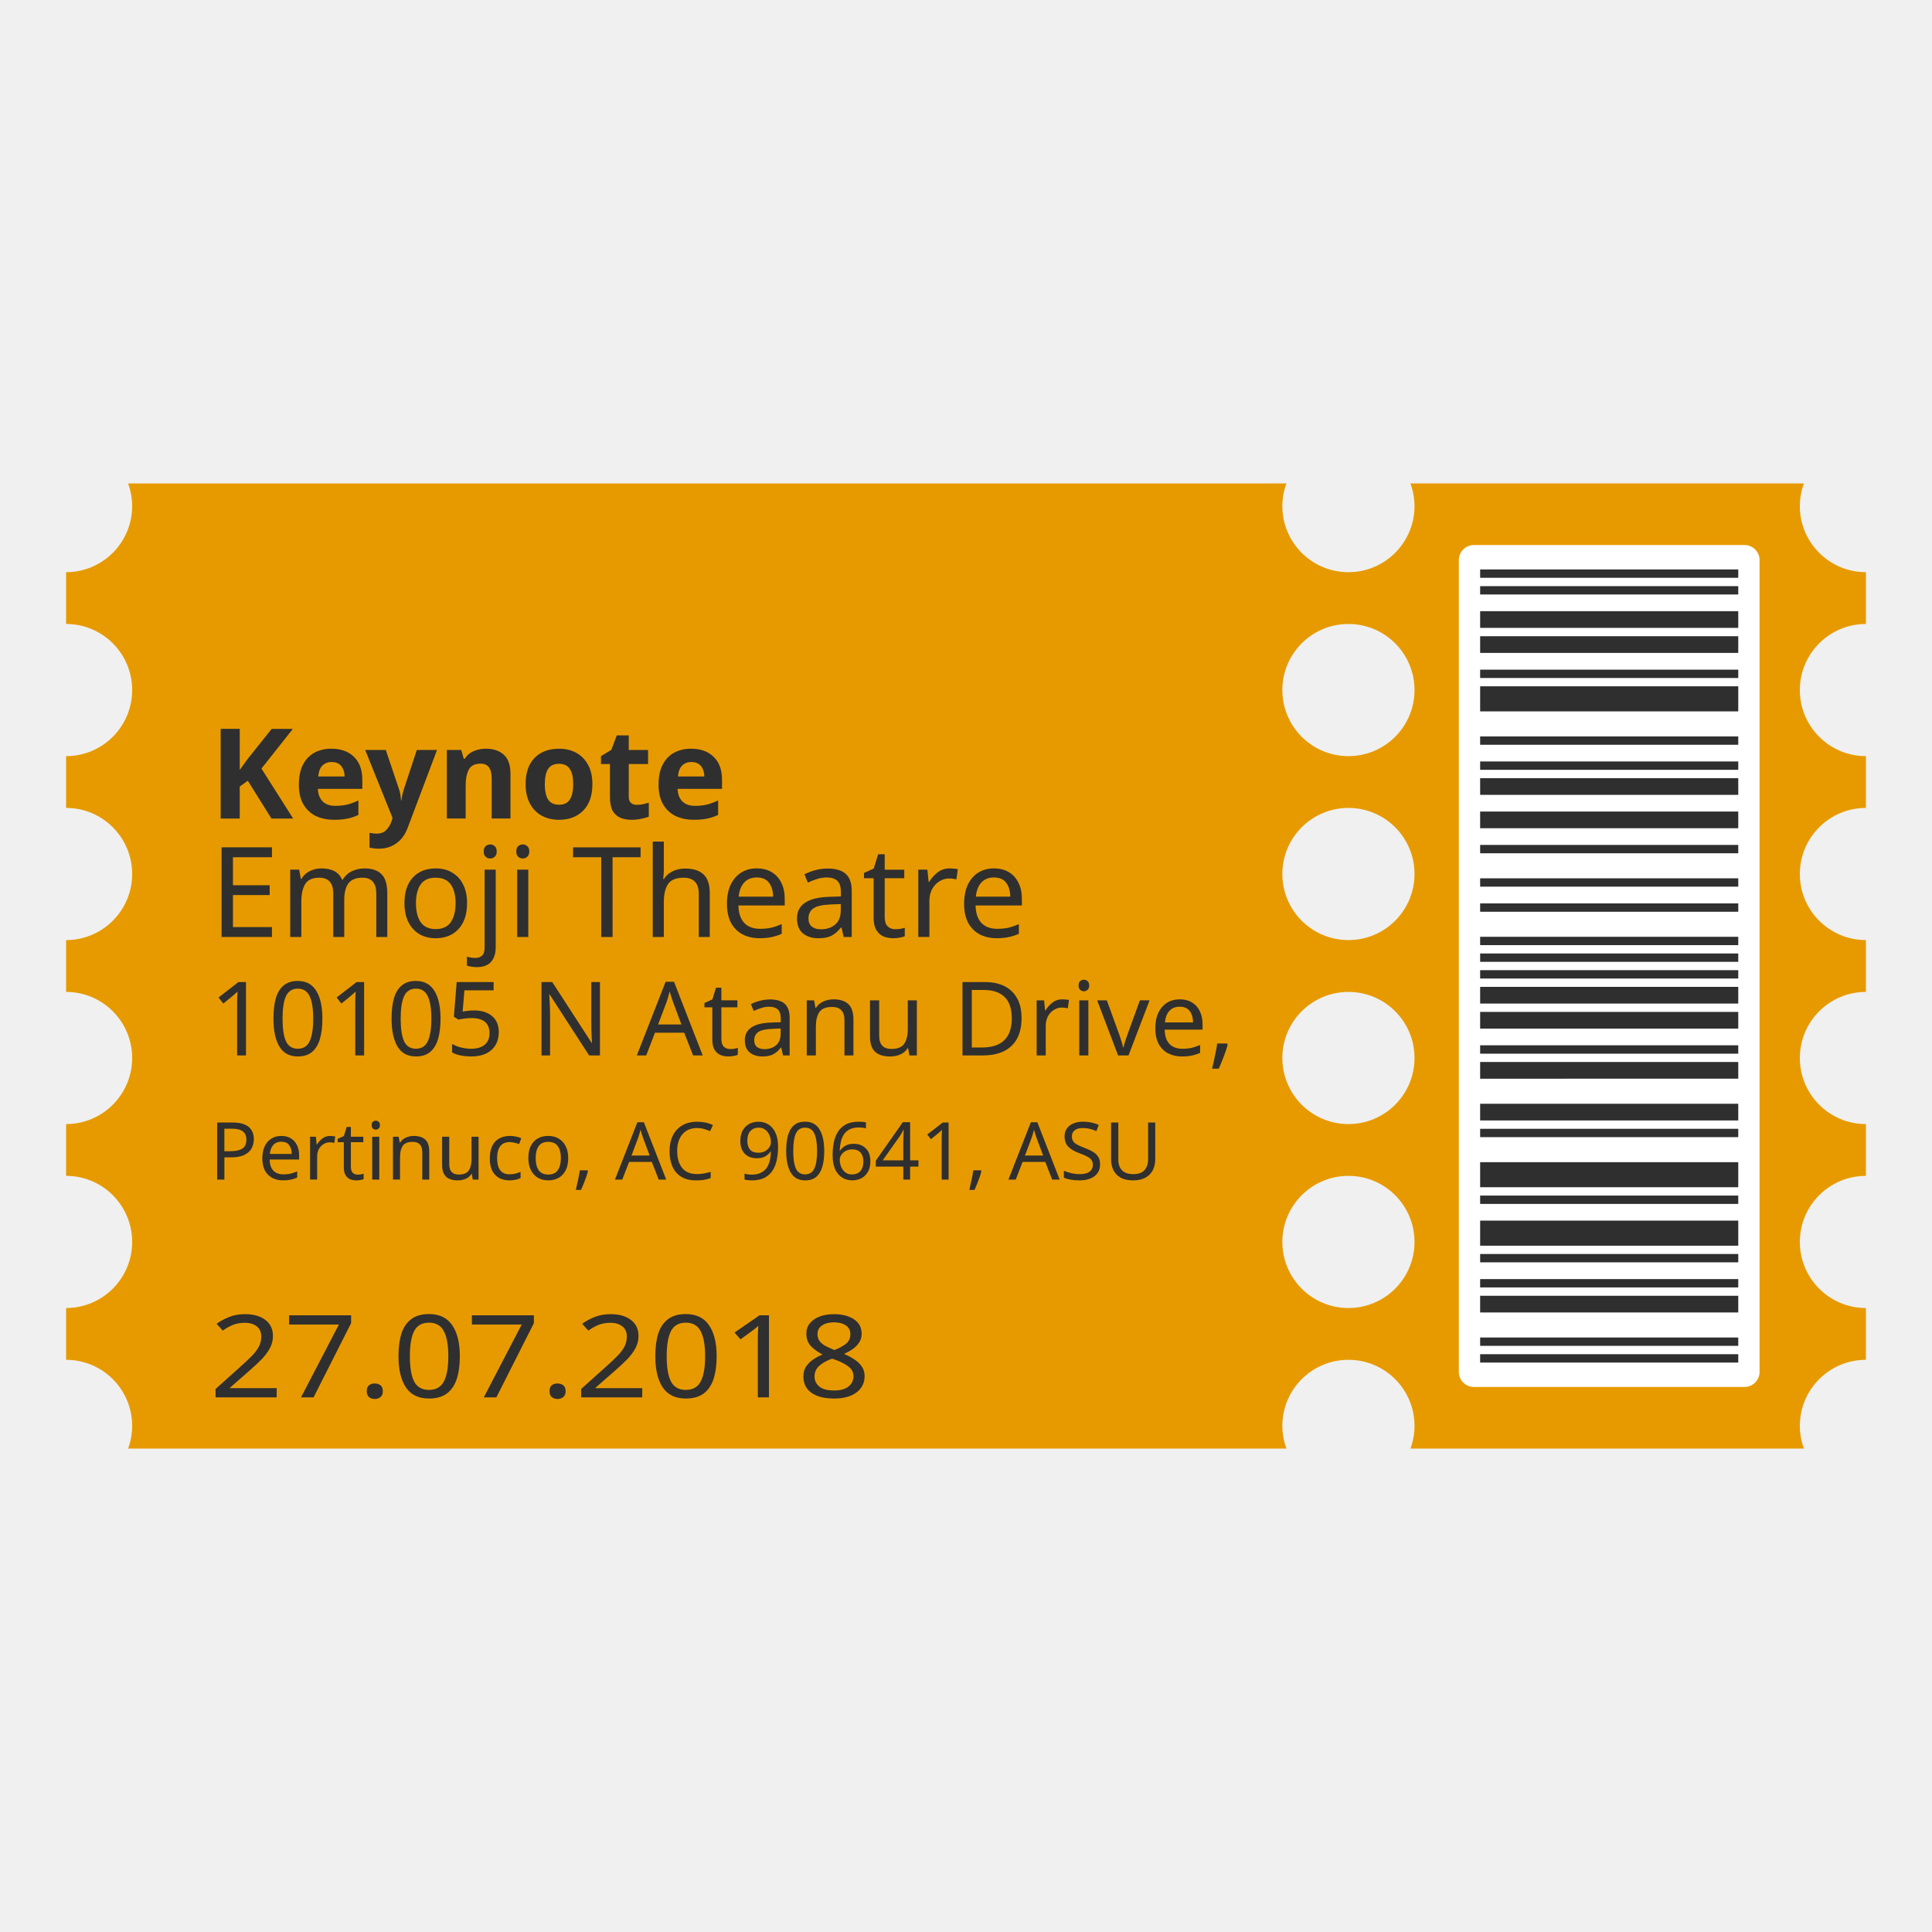
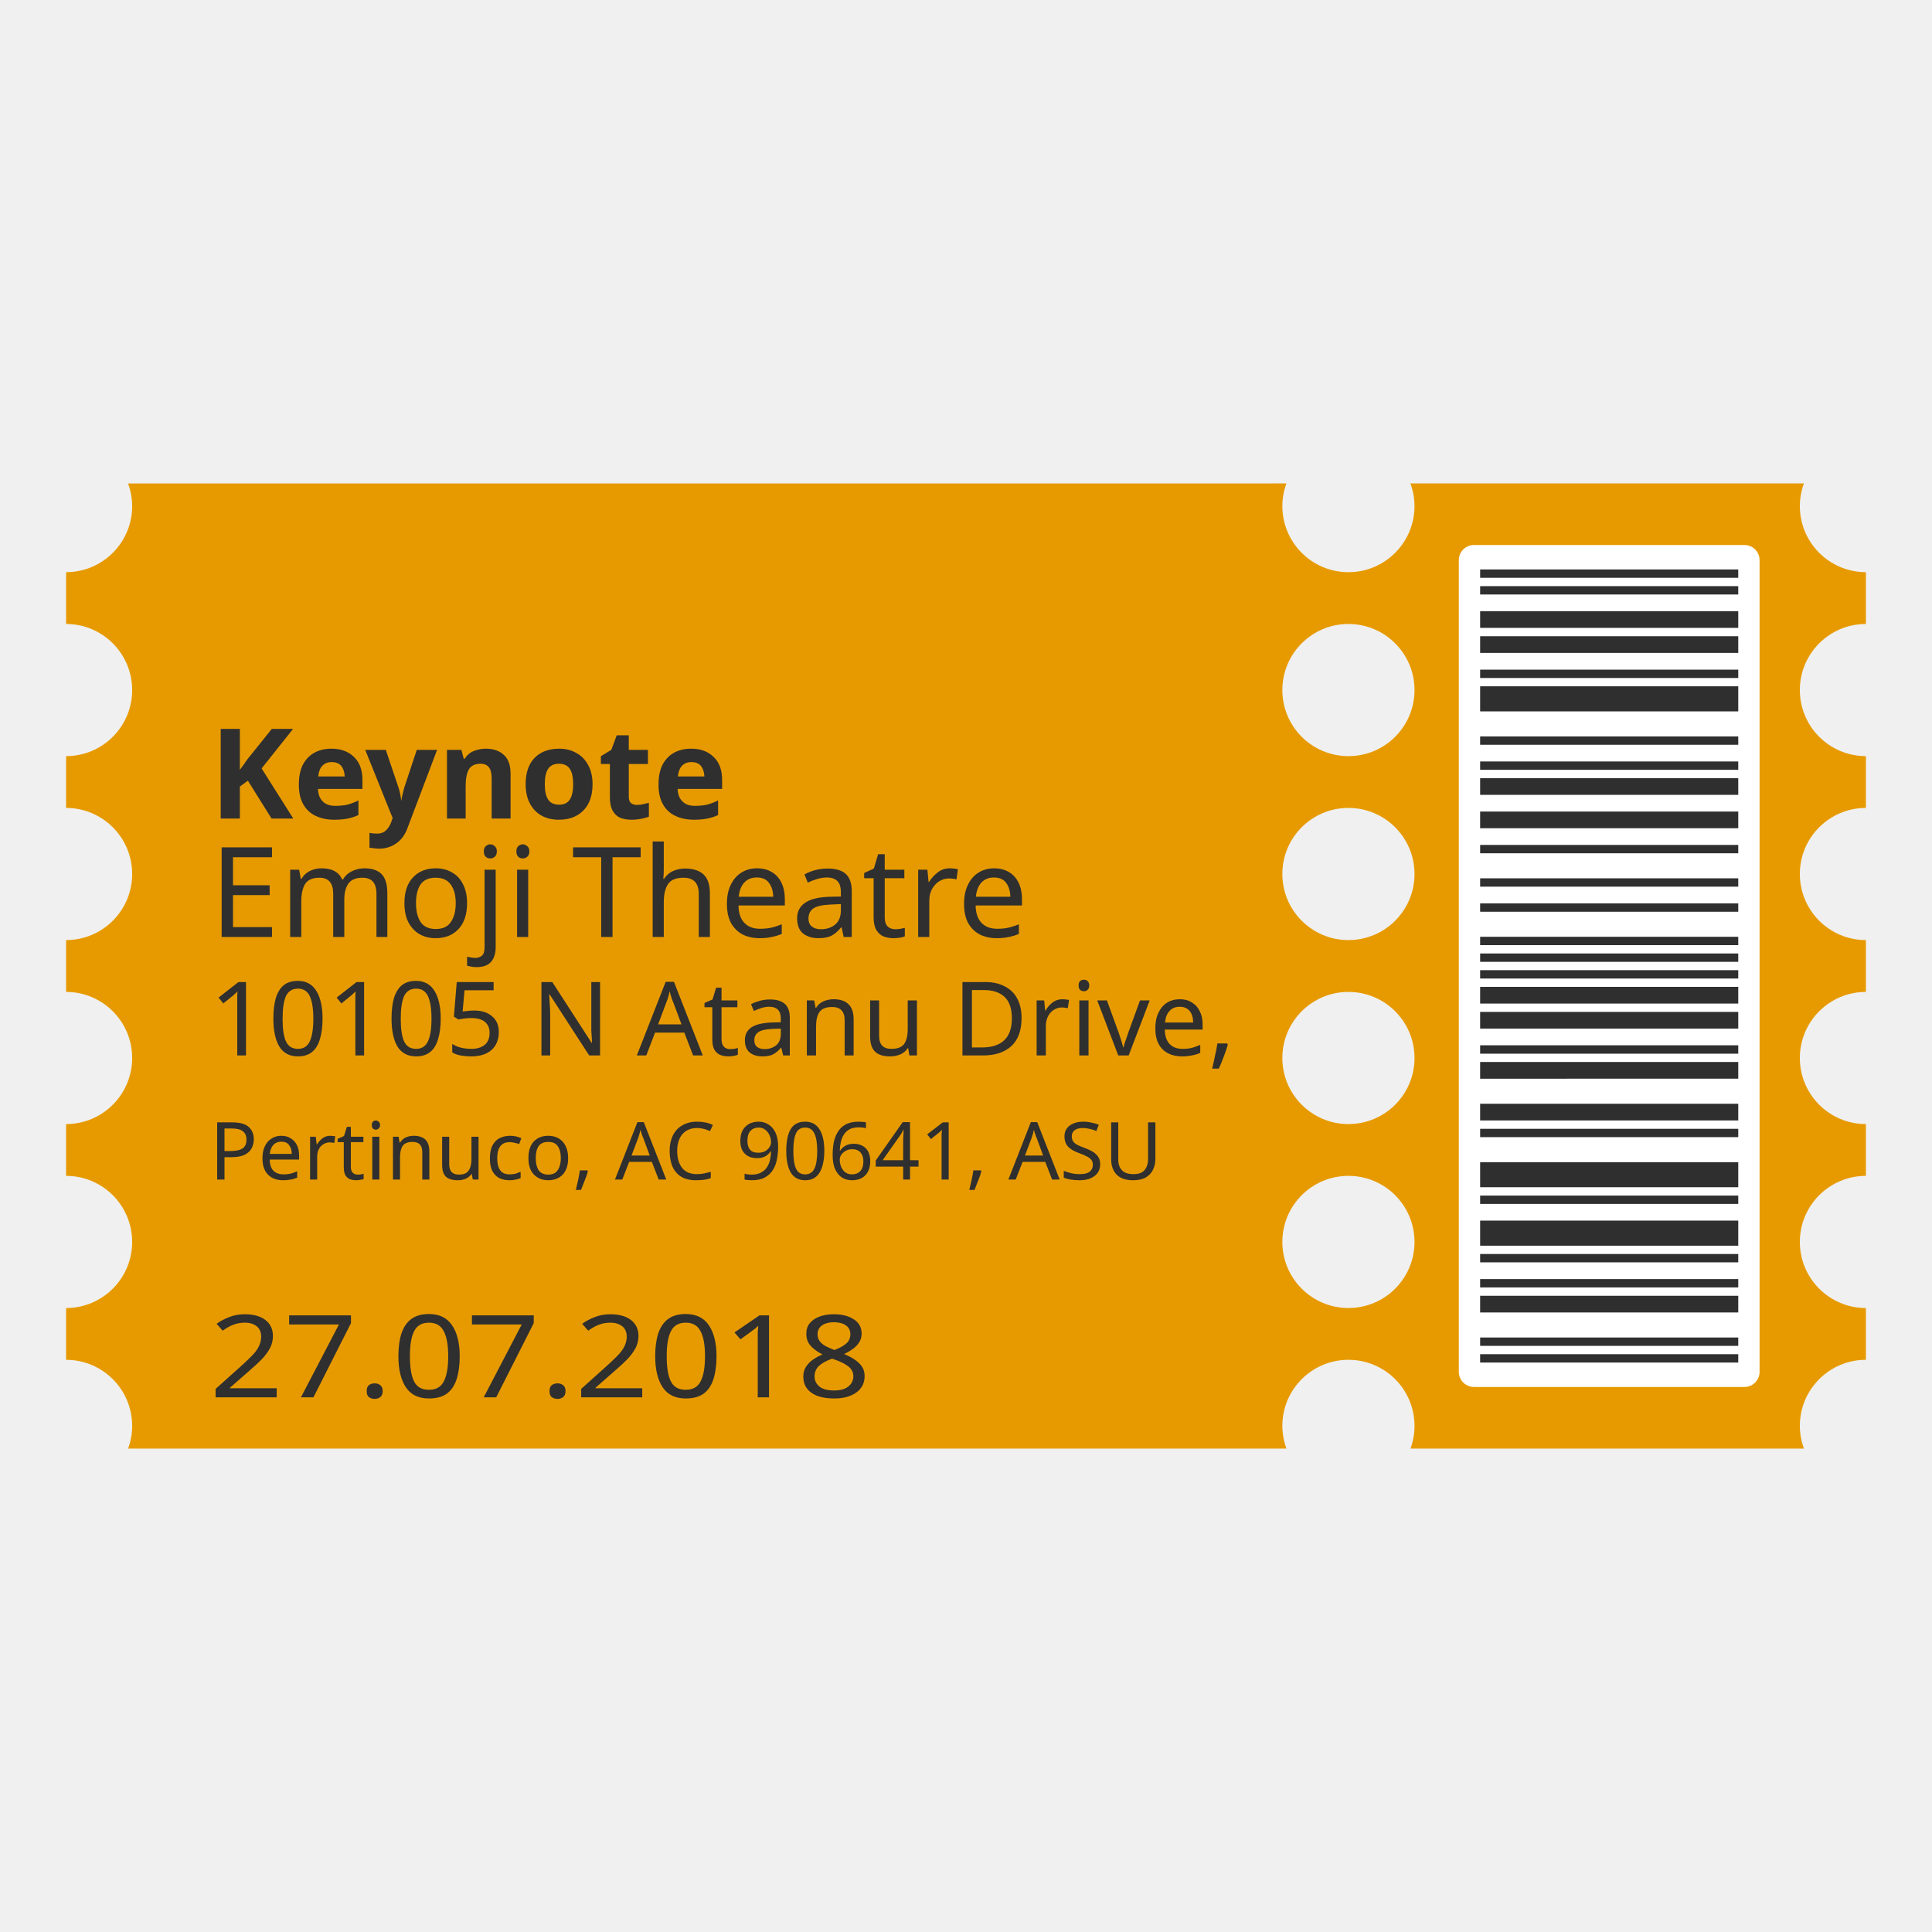
- <svg xmlns="http://www.w3.org/2000/svg" width="128" height="128" version="1.1" viewBox="0 0 128 128">
+ <svg xmlns="http://www.w3.org/2000/svg" width="128" height="128" viewBox="0 0 128 128">
  <path d="M8.484 32.03a4.378 4.378 0 0 1 .272 1.5 4.378 4.378 0 0 1-4.377 4.378v3.432a4.378 4.378 0 0 1 4.377 4.377 4.378 4.378 0 0 1-4.377 4.379v3.431a4.378 4.378 0 0 1 4.377 4.38 4.378 4.378 0 0 1-4.377 4.376v3.434a4.378 4.378 0 0 1 4.377 4.377 4.378 4.378 0 0 1-4.377 4.379v3.431a4.378 4.378 0 0 1 4.377 4.38 4.378 4.378 0 0 1-4.377 4.376v3.432a4.378 4.378 0 0 1 4.377 4.379 4.378 4.378 0 0 1-.268 1.5H85.23a4.378 4.378 0 0 1-.271-1.5 4.378 4.378 0 0 1 4.377-4.38 4.378 4.378 0 0 1 4.379 4.38 4.378 4.378 0 0 1-.268 1.5h26.069a4.378 4.378 0 0 1-.272-1.5 4.378 4.378 0 0 1 4.377-4.38v-3.43a4.378 4.378 0 0 1-4.377-4.378 4.378 4.378 0 0 1 4.377-4.379v-3.431a4.378 4.378 0 0 1-4.377-4.38 4.378 4.378 0 0 1 4.377-4.376v-3.434a4.378 4.378 0 0 1-4.377-4.377 4.378 4.378 0 0 1 4.377-4.379v-3.431a4.378 4.378 0 0 1-4.377-4.38 4.378 4.378 0 0 1 4.377-4.376v-3.432a4.378 4.378 0 0 1-4.377-4.379 4.378 4.378 0 0 1 .27-1.5h-26.07a4.378 4.378 0 0 1 .27 1.5 4.378 4.378 0 0 1-4.378 4.38 4.378 4.378 0 0 1-4.377-4.38 4.378 4.378 0 0 1 .27-1.5zm80.852 9.31a4.378 4.378 0 0 1 4.379 4.377 4.378 4.378 0 0 1-4.38 4.379 4.378 4.378 0 0 1-4.376-4.38 4.378 4.378 0 0 1 4.377-4.376zm0 12.187a4.378 4.378 0 0 1 4.379 4.38 4.378 4.378 0 0 1-4.38 4.376 4.378 4.378 0 0 1-4.376-4.377 4.378 4.378 0 0 1 4.377-4.379zm0 12.19a4.378 4.378 0 0 1 4.379 4.377 4.378 4.378 0 0 1-4.38 4.379 4.378 4.378 0 0 1-4.376-4.38 4.378 4.378 0 0 1 4.377-4.376zm0 12.187a4.378 4.378 0 0 1 4.379 4.38 4.378 4.378 0 0 1-4.38 4.376 4.378 4.378 0 0 1-4.376-4.377 4.378 4.378 0 0 1 4.377-4.379z" fill="#e79a00" stroke-width=".6" paint-order="stroke fill markers" />
-   <g transform="scale(1.0025 .9975)" fill="#2f2f2f" aria-label="KeynoteEmoji Theatre10105 N Atanu Drive,Pertinuco, AC 90641, ASU">
-     <path d="m19.373 54.366h-1.435l-1.56-2.511-0.534 0.384v2.127h-1.26v-5.955h1.26v2.728q0.125-0.175 0.25-0.35t0.25-0.35l1.61-2.027h1.401l-2.077 2.636z" />
-     <path d="m21.901 49.728q0.943 0 1.493 0.542 0.551 0.534 0.551 1.526v0.601h-2.936q0.017 0.525 0.309 0.826 0.3 0.3 0.826 0.3 0.442 0 0.801-0.083 0.359-0.092 0.742-0.275v0.959q-0.334 0.167-0.709 0.242-0.367 0.083-0.892 0.083-0.684 0-1.209-0.25-0.525-0.259-0.826-0.776t-0.3-1.301q0-0.801 0.267-1.326 0.275-0.534 0.759-0.801t1.126-0.267zm0.008 0.884q-0.359 0-0.601 0.234-0.234 0.234-0.275 0.726h1.743q-0.008-0.417-0.217-0.684-0.209-0.275-0.651-0.275z" />
-     <path d="m24.136 49.812h1.36l0.859 2.561q0.067 0.183 0.1 0.384 0.033 0.192 0.05 0.409h0.025q0.025-0.217 0.067-0.409 0.05-0.2 0.108-0.384l0.842-2.561h1.335l-1.927 5.138q-0.259 0.709-0.759 1.059-0.492 0.359-1.143 0.359-0.209 0-0.367-0.025-0.15-0.017-0.267-0.042v-0.984q0.092 0.017 0.217 0.033 0.133 0.017 0.275 0.017 0.392 0 0.617-0.242 0.234-0.234 0.342-0.567l0.075-0.225z" />
-     <path d="m32.118 49.728q0.734 0 1.176 0.4 0.442 0.392 0.442 1.268v2.969h-1.243v-2.661q0-0.492-0.175-0.734-0.175-0.25-0.559-0.25-0.567 0-0.776 0.392-0.209 0.384-0.209 1.109v2.144h-1.243v-4.554h0.951l0.167 0.584h0.067q0.217-0.35 0.592-0.509 0.384-0.158 0.809-0.158z" />
-     <path d="m39.15 52.081q0 1.134-0.601 1.752-0.592 0.617-1.618 0.617-0.634 0-1.134-0.275-0.492-0.275-0.776-0.801-0.284-0.534-0.284-1.293 0-1.134 0.592-1.743t1.627-0.609q0.642 0 1.134 0.275t0.776 0.801q0.284 0.517 0.284 1.276zm-3.145 0q0 0.676 0.217 1.026 0.225 0.342 0.726 0.342 0.492 0 0.709-0.342 0.225-0.35 0.225-1.026t-0.225-1.009q-0.217-0.342-0.717-0.342-0.492 0-0.717 0.342-0.217 0.334-0.217 1.009z" />
-     <path d="m42.094 53.457q0.209 0 0.4-0.042t0.384-0.1v0.926q-0.2 0.083-0.5 0.142-0.292 0.067-0.642 0.067-0.409 0-0.734-0.133-0.317-0.133-0.509-0.459-0.183-0.334-0.183-0.918v-2.194h-0.592v-0.525l0.684-0.417 0.359-0.959h0.792v0.968h1.276v0.934h-1.276v2.194q0 0.259 0.15 0.392 0.15 0.125 0.392 0.125z" />
-     <path d="m45.673 49.728q0.943 0 1.493 0.542 0.551 0.534 0.551 1.526v0.601h-2.936q0.017 0.525 0.309 0.826 0.3 0.3 0.826 0.3 0.442 0 0.801-0.083 0.359-0.092 0.742-0.275v0.959q-0.334 0.167-0.709 0.242-0.367 0.083-0.892 0.083-0.684 0-1.209-0.25-0.525-0.259-0.826-0.776t-0.3-1.301q0-0.801 0.267-1.326 0.275-0.534 0.759-0.801t1.126-0.267zm0.008 0.884q-0.359 0-0.601 0.234-0.234 0.234-0.275 0.726h1.743q-0.008-0.417-0.217-0.684-0.209-0.275-0.651-0.275z" />
-     <path d="m17.972 62.233h-3.328v-5.955h3.328v0.659h-2.577v1.86h2.427v0.651h-2.427v2.127h2.577z" />
-     <path d="m24.086 57.679q0.759 0 1.134 0.392 0.375 0.384 0.375 1.251v2.911h-0.726v-2.878q0-1.059-0.909-1.059-0.651 0-0.934 0.375-0.275 0.375-0.275 1.093v2.469h-0.726v-2.878q0-1.059-0.918-1.059-0.676 0-0.934 0.417t-0.259 1.201v2.319h-0.734v-4.471h0.592l0.108 0.609h0.042q0.209-0.35 0.559-0.517 0.359-0.175 0.759-0.175 1.051 0 1.368 0.751h0.042q0.225-0.384 0.609-0.567 0.392-0.183 0.826-0.183z" />
-     <path d="m30.867 59.989q0 1.109-0.567 1.718-0.559 0.609-1.518 0.609-0.592 0-1.059-0.267-0.459-0.275-0.726-0.792-0.267-0.525-0.267-1.268 0-1.109 0.559-1.71t1.518-0.601q0.609 0 1.068 0.275 0.467 0.267 0.726 0.784 0.267 0.509 0.267 1.251zm-3.378 0q0 0.792 0.309 1.26 0.317 0.459 1.001 0.459 0.676 0 0.993-0.459 0.317-0.467 0.317-1.26t-0.317-1.243-1.001-0.45-0.993 0.45-0.309 1.243z" />
-     <path d="m31.968 56.553q0-0.242 0.125-0.35 0.125-0.117 0.309-0.117 0.167 0 0.292 0.117 0.133 0.108 0.133 0.35 0 0.234-0.133 0.35-0.125 0.117-0.292 0.117-0.183 0-0.309-0.117t-0.125-0.35zm-0.467 7.682q-0.209 0-0.367-0.033-0.158-0.025-0.275-0.067v-0.592q0.125 0.033 0.259 0.058 0.133 0.025 0.292 0.025 0.267 0 0.442-0.15 0.175-0.142 0.175-0.551v-5.163h0.734v5.138q0 0.626-0.3 0.976-0.3 0.359-0.959 0.359z" />
-     <path d="m34.554 56.086q0.167 0 0.292 0.117 0.133 0.108 0.133 0.35 0 0.234-0.133 0.35-0.125 0.117-0.292 0.117-0.183 0-0.309-0.117t-0.125-0.35q0-0.242 0.125-0.35 0.125-0.117 0.309-0.117zm0.359 1.677v4.471h-0.734v-4.471z" />
-     <path d="m40.484 62.233h-0.751v-5.296h-1.86v-0.659h4.462v0.659h-1.852z" />
-     <path d="m43.871 57.754q0 0.334-0.042 0.626h0.05q0.217-0.342 0.584-0.517 0.375-0.175 0.809-0.175 0.817 0 1.226 0.392 0.409 0.384 0.409 1.243v2.911h-0.726v-2.861q0-1.076-1.001-1.076-0.751 0-1.034 0.425-0.275 0.417-0.275 1.201v2.311h-0.734v-6.339h0.734z" />
-     <path d="m50.018 57.679q0.576 0 0.984 0.25 0.417 0.25 0.634 0.709 0.225 0.45 0.225 1.059v0.442h-3.061q0.017 0.759 0.384 1.159 0.375 0.392 1.043 0.392 0.425 0 0.751-0.075 0.334-0.083 0.684-0.234v0.642q-0.342 0.15-0.676 0.217-0.334 0.075-0.792 0.075-0.634 0-1.126-0.259-0.484-0.259-0.759-0.767-0.267-0.517-0.267-1.26 0-0.734 0.242-1.26 0.25-0.525 0.692-0.809 0.45-0.284 1.043-0.284zm-0.008 0.601q-0.525 0-0.834 0.342-0.3 0.334-0.359 0.934h2.277q-0.008-0.567-0.267-0.918-0.259-0.359-0.817-0.359z" />
-     <path d="m54.689 57.687q0.817 0 1.209 0.359t0.392 1.143v3.045h-0.534l-0.142-0.634h-0.033q-0.292 0.367-0.617 0.542-0.317 0.175-0.884 0.175-0.609 0-1.009-0.317-0.4-0.325-0.4-1.009 0-0.667 0.525-1.026 0.525-0.367 1.618-0.4l0.759-0.025v-0.267q0-0.559-0.242-0.776t-0.684-0.217q-0.35 0-0.667 0.108-0.317 0.1-0.592 0.234l-0.225-0.551q0.292-0.158 0.692-0.267 0.4-0.117 0.834-0.117zm0.217 2.385q-0.834 0.033-1.159 0.267-0.317 0.234-0.317 0.659 0 0.375 0.225 0.551 0.234 0.175 0.592 0.175 0.567 0 0.943-0.309 0.375-0.317 0.375-0.968v-0.4z" />
-     <path d="m59.168 61.716q0.167 0 0.342-0.025 0.175-0.033 0.284-0.067v0.559q-0.117 0.058-0.334 0.092-0.217 0.042-0.417 0.042-0.35 0-0.651-0.117-0.292-0.125-0.475-0.425t-0.183-0.842v-2.602h-0.634v-0.35l0.642-0.292 0.292-0.951h0.434v1.026h1.293v0.567h-1.293v2.586q0 0.409 0.192 0.609 0.2 0.192 0.509 0.192z" />
-     <path d="m62.772 57.679q0.125 0 0.267 0.017 0.15 0.008 0.259 0.033l-0.092 0.676q-0.108-0.025-0.242-0.042-0.125-0.017-0.242-0.017-0.342 0-0.642 0.192-0.3 0.183-0.484 0.525-0.175 0.334-0.175 0.784v2.385h-0.734v-4.471h0.601l0.083 0.817h0.033q0.217-0.367 0.559-0.634t0.809-0.267z" />
-     <path d="m65.691 57.679q0.576 0 0.984 0.25 0.417 0.25 0.634 0.709 0.225 0.45 0.225 1.059v0.442h-3.061q0.017 0.759 0.384 1.159 0.375 0.392 1.043 0.392 0.425 0 0.751-0.075 0.334-0.083 0.684-0.234v0.642q-0.342 0.15-0.676 0.217-0.334 0.075-0.792 0.075-0.634 0-1.126-0.259-0.484-0.259-0.759-0.767-0.267-0.517-0.267-1.26 0-0.734 0.242-1.26 0.25-0.525 0.692-0.809 0.45-0.284 1.043-0.284zm-0.008 0.601q-0.525 0-0.834 0.342-0.3 0.334-0.359 0.934h2.277q-0.008-0.567-0.267-0.918-0.259-0.359-0.817-0.359z" />
-     <path d="m16.258 70.1h-0.587v-3.405q0-0.293 0.007-0.471t0.02-0.368q-0.109 0.109-0.198 0.184-0.089 0.075-0.225 0.191l-0.519 0.423-0.314-0.403 1.317-1.024h0.498z" />
-     <path d="m21.307 67.657q0 0.785-0.164 1.351-0.164 0.56-0.519 0.86t-0.942 0.3q-0.826 0-1.222-0.662-0.389-0.669-0.389-1.849 0-0.792 0.157-1.351 0.164-0.56 0.519-0.853 0.355-0.3 0.935-0.3 0.819 0 1.222 0.662 0.403 0.655 0.403 1.843zm-2.634 0q0 1.003 0.225 1.501 0.232 0.498 0.785 0.498 0.546 0 0.778-0.491 0.239-0.498 0.239-1.508 0-0.996-0.239-1.494-0.232-0.498-0.778-0.498-0.553 0-0.785 0.498-0.225 0.498-0.225 1.494z" />
-     <path d="m24.064 70.1h-0.587v-3.405q0-0.293 0.007-0.471t0.02-0.368q-0.109 0.109-0.198 0.184-0.089 0.075-0.225 0.191l-0.519 0.423-0.314-0.403 1.317-1.024h0.498z" />
-     <path d="m29.114 67.657q0 0.785-0.164 1.351-0.164 0.56-0.519 0.86t-0.942 0.3q-0.826 0-1.222-0.662-0.389-0.669-0.389-1.849 0-0.792 0.157-1.351 0.164-0.56 0.519-0.853 0.355-0.3 0.935-0.3 0.819 0 1.222 0.662 0.403 0.655 0.403 1.843zm-2.634 0q0 1.003 0.225 1.501 0.232 0.498 0.785 0.498 0.546 0 0.778-0.491 0.239-0.498 0.239-1.508 0-0.996-0.239-1.494-0.232-0.498-0.778-0.498-0.553 0-0.785 0.498-0.225 0.498-0.225 1.494z" />
-     <path d="m31.325 67.111q0.751 0 1.194 0.375t0.444 1.058q0 0.757-0.484 1.194-0.478 0.43-1.337 0.43-0.375 0-0.71-0.068-0.328-0.068-0.553-0.198v-0.566q0.246 0.15 0.594 0.239 0.355 0.082 0.676 0.082 0.539 0 0.867-0.252 0.334-0.259 0.334-0.798 0-0.478-0.293-0.73-0.293-0.259-0.928-0.259-0.191 0-0.437 0.034t-0.396 0.068l-0.3-0.191 0.184-2.3h2.443v0.546h-1.931l-0.116 1.413q0.116-0.02 0.314-0.048t0.437-0.027z" />
-     <path d="m39.65 70.1h-0.717l-2.607-4.047h-0.027q0.014 0.239 0.034 0.594t0.02 0.73v2.723h-0.566v-4.872h0.71l2.6 4.033h0.027q-0.007-0.109-0.02-0.328-0.007-0.218-0.02-0.478-0.007-0.259-0.007-0.478v-2.75h0.573z" />
-     <path d="m45.805 70.1-0.587-1.508h-1.931l-0.58 1.508h-0.621l1.904-4.893h0.553l1.897 4.893zm-1.317-3.528q-0.02-0.055-0.068-0.198-0.048-0.143-0.096-0.293-0.041-0.157-0.068-0.239-0.048 0.212-0.109 0.416-0.061 0.198-0.102 0.314l-0.553 1.474h1.542z" />
-     <path d="m48.248 69.677q0.136 0 0.28-0.02 0.143-0.027 0.232-0.055v0.457q-0.096 0.048-0.273 0.075-0.177 0.034-0.341 0.034-0.287 0-0.532-0.096-0.239-0.102-0.389-0.348t-0.15-0.689v-2.129h-0.519v-0.287l0.525-0.239 0.239-0.778h0.355v0.839h1.058v0.464h-1.058v2.115q0 0.334 0.157 0.498 0.164 0.157 0.416 0.157z" />
-     <path d="m50.876 66.381q0.669 0 0.989 0.293t0.321 0.935v2.491h-0.437l-0.116-0.519h-0.027q-0.239 0.3-0.505 0.444-0.259 0.143-0.723 0.143-0.498 0-0.826-0.259-0.328-0.266-0.328-0.826 0-0.546 0.43-0.839 0.43-0.3 1.324-0.328l0.621-0.02v-0.218q0-0.457-0.198-0.635t-0.56-0.177q-0.287 0-0.546 0.089-0.259 0.082-0.484 0.191l-0.184-0.45q0.239-0.13 0.566-0.218 0.328-0.096 0.682-0.096zm0.177 1.952q-0.682 0.027-0.949 0.218-0.259 0.191-0.259 0.539 0 0.307 0.184 0.45 0.191 0.143 0.484 0.143 0.464 0 0.771-0.252 0.307-0.259 0.307-0.792v-0.328z" />
-     <path d="m55.079 66.374q0.655 0 0.989 0.321 0.334 0.314 0.334 1.024v2.382h-0.594v-2.341q0-0.88-0.819-0.88-0.607 0-0.839 0.341t-0.232 0.983v1.897h-0.601v-3.658h0.484l0.089 0.498h0.034q0.177-0.287 0.491-0.423 0.314-0.143 0.662-0.143z" />
-     <path d="m60.593 66.442v3.658h-0.491l-0.089-0.484h-0.027q-0.177 0.287-0.491 0.423-0.314 0.13-0.669 0.13-0.662 0-0.996-0.314-0.334-0.321-0.334-1.017v-2.395h0.607v2.354q0 0.873 0.812 0.873 0.607 0 0.839-0.341 0.239-0.341 0.239-0.983v-1.904z" />
-     <path d="m67.513 67.616q0 1.235-0.676 1.863-0.669 0.621-1.87 0.621h-1.358v-4.872h1.501q0.737 0 1.276 0.273t0.833 0.805q0.293 0.525 0.293 1.31zm-0.648 0.02q0-0.976-0.484-1.426-0.478-0.457-1.358-0.457h-0.798v3.821h0.662q1.979 0 1.979-1.938z" />
-     <path d="m70.215 66.374q0.102 0 0.218 0.014 0.123 0.007 0.212 0.027l-0.075 0.553q-0.089-0.02-0.198-0.034-0.102-0.014-0.198-0.014-0.28 0-0.525 0.157-0.246 0.15-0.396 0.43-0.143 0.273-0.143 0.641v1.952h-0.601v-3.658h0.491l0.068 0.669h0.027q0.177-0.3 0.457-0.519t0.662-0.218z" />
-     <path d="m71.634 65.071q0.136 0 0.239 0.096 0.109 0.089 0.109 0.287 0 0.191-0.109 0.287-0.102 0.096-0.239 0.096-0.15 0-0.252-0.096t-0.102-0.287q0-0.198 0.102-0.287 0.102-0.096 0.252-0.096zm0.293 1.372v3.658h-0.601v-3.658z" />
-     <path d="m73.893 70.1-1.385-3.658h0.641l0.778 2.156q0.055 0.15 0.116 0.334 0.061 0.184 0.109 0.355 0.048 0.164 0.068 0.28h0.027q0.027-0.116 0.075-0.287 0.055-0.171 0.116-0.355 0.068-0.184 0.116-0.328l0.778-2.156h0.641l-1.392 3.658z" />
-     <path d="m77.967 66.374q0.471 0 0.805 0.205 0.341 0.205 0.519 0.58 0.184 0.368 0.184 0.867v0.362h-2.504q0.014 0.621 0.314 0.949 0.307 0.321 0.853 0.321 0.348 0 0.614-0.061 0.273-0.068 0.56-0.191v0.525q-0.28 0.123-0.553 0.177-0.273 0.061-0.648 0.061-0.519 0-0.921-0.212-0.396-0.212-0.621-0.628-0.218-0.423-0.218-1.03 0-0.601 0.198-1.03 0.205-0.43 0.566-0.662 0.368-0.232 0.853-0.232zm-0.007 0.491q-0.43 0-0.682 0.28-0.246 0.273-0.293 0.764h1.863q-0.007-0.464-0.218-0.751-0.212-0.293-0.669-0.293z" />
-     <path d="m81.133 69.383q-0.089 0.362-0.259 0.792-0.164 0.437-0.328 0.805h-0.444q0.096-0.389 0.191-0.853 0.102-0.464 0.15-0.819h0.641z" />
-     <path d="m15.353 74.556q0.743 0 1.083 0.292t0.34 0.823q0 0.313-0.143 0.589-0.138 0.271-0.472 0.441-0.329 0.17-0.897 0.17h-0.435v1.476h-0.478v-3.79zm-0.042 0.409h-0.483v1.497h0.382q0.541 0 0.807-0.175t0.265-0.595q0-0.366-0.234-0.547t-0.738-0.18z" />
-     <path d="m18.596 75.448q0.366 0 0.626 0.159 0.265 0.159 0.403 0.451 0.143 0.287 0.143 0.674v0.281h-1.948q0.011 0.483 0.244 0.738 0.239 0.249 0.663 0.249 0.271 0 0.478-0.048 0.212-0.053 0.435-0.149v0.409q-0.218 0.096-0.43 0.138-0.212 0.048-0.504 0.048-0.403 0-0.717-0.165-0.308-0.165-0.483-0.488-0.17-0.329-0.17-0.802 0-0.467 0.154-0.802 0.159-0.334 0.441-0.515 0.287-0.18 0.663-0.18zm-0.005 0.382q-0.334 0-0.531 0.218-0.191 0.212-0.228 0.595h1.449q-0.005-0.361-0.17-0.584-0.165-0.228-0.52-0.228z" />
-     <path d="m21.818 75.448q0.08 0 0.17 0.011 0.096 0.005 0.165 0.021l-0.058 0.43q-0.069-0.016-0.154-0.027-0.08-0.011-0.154-0.011-0.218 0-0.409 0.122-0.191 0.117-0.308 0.334-0.111 0.212-0.111 0.499v1.518h-0.467v-2.845h0.382l0.053 0.52h0.021q0.138-0.234 0.356-0.403t0.515-0.17z" />
-     <path d="m23.634 78.017q0.106 0 0.218-0.016 0.111-0.021 0.18-0.042v0.356q-0.074 0.037-0.212 0.058-0.138 0.027-0.265 0.027-0.223 0-0.414-0.074-0.186-0.08-0.303-0.271t-0.117-0.536v-1.656h-0.403v-0.223l0.409-0.186 0.186-0.605h0.276v0.653h0.823v0.361h-0.823v1.645q0 0.26 0.122 0.387 0.127 0.122 0.324 0.122z" />
-     <path d="m24.838 74.434q0.106 0 0.186 0.074 0.085 0.069 0.085 0.223 0 0.149-0.085 0.223-0.08 0.074-0.186 0.074-0.117 0-0.196-0.074t-0.08-0.223q0-0.154 0.08-0.223 0.08-0.074 0.196-0.074zm0.228 1.067v2.845h-0.467v-2.845z" />
-     <path d="m27.339 75.448q0.51 0 0.77 0.249 0.26 0.244 0.26 0.796v1.853h-0.462v-1.821q0-0.685-0.637-0.685-0.472 0-0.653 0.265t-0.18 0.764v1.476h-0.467v-2.845h0.377l0.069 0.387h0.027q0.138-0.223 0.382-0.329 0.244-0.111 0.515-0.111z" />
-     <path d="m31.627 75.501v2.845h-0.382l-0.069-0.377h-0.021q-0.138 0.223-0.382 0.329-0.244 0.101-0.52 0.101-0.515 0-0.775-0.244-0.26-0.249-0.26-0.791v-1.863h0.472v1.831q0 0.679 0.632 0.679 0.472 0 0.653-0.265 0.186-0.265 0.186-0.764v-1.481z" />
-     <path d="m33.671 78.399q-0.377 0-0.674-0.154-0.292-0.154-0.462-0.478-0.165-0.324-0.165-0.828 0-0.525 0.175-0.855t0.472-0.483q0.303-0.154 0.685-0.154 0.218 0 0.419 0.048 0.202 0.042 0.329 0.106l-0.143 0.387q-0.127-0.048-0.297-0.09-0.17-0.042-0.318-0.042-0.839 0-0.839 1.077 0 0.515 0.202 0.791 0.207 0.271 0.61 0.271 0.234 0 0.409-0.048 0.18-0.048 0.329-0.117v0.414q-0.143 0.074-0.318 0.111-0.17 0.042-0.414 0.042z" />
-     <path d="m37.551 76.918q0 0.706-0.361 1.093-0.356 0.387-0.966 0.387-0.377 0-0.674-0.17-0.292-0.175-0.462-0.504-0.17-0.334-0.17-0.807 0-0.706 0.356-1.088t0.966-0.382q0.387 0 0.679 0.175 0.297 0.17 0.462 0.499 0.17 0.324 0.17 0.796zm-2.15 0q0 0.504 0.196 0.802 0.202 0.292 0.637 0.292 0.43 0 0.632-0.292 0.202-0.297 0.202-0.802t-0.202-0.791-0.637-0.287-0.632 0.287-0.196 0.791z" />
-     <path d="m38.857 77.789q-0.069 0.281-0.202 0.616-0.127 0.34-0.255 0.626h-0.345q0.074-0.303 0.149-0.663 0.08-0.361 0.117-0.637h0.499z" />
-     <path d="m43.533 78.346-0.456-1.173h-1.502l-0.451 1.173h-0.483l1.481-3.806h0.43l1.476 3.806zm-1.024-2.744q-0.016-0.042-0.053-0.154-0.037-0.111-0.074-0.228-0.032-0.122-0.053-0.186-0.037 0.165-0.085 0.324-0.048 0.154-0.08 0.244l-0.43 1.147h1.2z" />
-     <path d="m46.065 74.922q-0.61 0-0.961 0.409t-0.35 1.12q0 0.706 0.324 1.12 0.329 0.409 0.982 0.409 0.249 0 0.472-0.042t0.435-0.106v0.414q-0.212 0.08-0.441 0.117-0.223 0.037-0.536 0.037-0.579 0-0.966-0.239t-0.584-0.679q-0.191-0.441-0.191-1.035 0-0.573 0.207-1.008 0.212-0.441 0.621-0.685 0.409-0.249 0.993-0.249 0.6 0 1.046 0.223l-0.191 0.403q-0.175-0.08-0.393-0.143-0.212-0.064-0.467-0.064z" />
-     <path d="m51.421 76.175q0 0.409-0.074 0.807-0.069 0.393-0.26 0.717-0.186 0.318-0.531 0.51-0.34 0.191-0.876 0.191-0.106 0-0.249-0.016-0.138-0.011-0.228-0.037v-0.398q0.207 0.069 0.467 0.069 0.372 0 0.61-0.122 0.244-0.122 0.387-0.329 0.143-0.212 0.207-0.488 0.064-0.281 0.074-0.589h-0.032q-0.117 0.18-0.34 0.313-0.218 0.127-0.563 0.127-0.488 0-0.791-0.297-0.297-0.303-0.297-0.849 0-0.398 0.149-0.685 0.154-0.287 0.425-0.441t0.637-0.154q0.361 0 0.653 0.186 0.292 0.18 0.462 0.552 0.17 0.366 0.17 0.934zm-1.284-1.279q-0.329 0-0.541 0.218-0.207 0.218-0.207 0.663 0 0.366 0.175 0.579 0.18 0.207 0.552 0.207 0.255 0 0.441-0.101 0.186-0.106 0.287-0.265 0.106-0.159 0.106-0.329 0-0.228-0.09-0.451t-0.271-0.372q-0.18-0.149-0.451-0.149z" />
-     <path d="m54.473 76.446q0 0.61-0.127 1.051-0.127 0.435-0.403 0.669t-0.733 0.234q-0.642 0-0.95-0.515-0.303-0.52-0.303-1.438 0-0.616 0.122-1.051 0.127-0.435 0.403-0.663 0.276-0.234 0.727-0.234 0.637 0 0.95 0.515 0.313 0.51 0.313 1.433zm-2.049 0q0 0.78 0.175 1.168 0.18 0.387 0.61 0.387 0.425 0 0.605-0.382 0.186-0.387 0.186-1.173 0-0.775-0.186-1.163-0.18-0.387-0.605-0.387-0.43 0-0.61 0.387-0.175 0.387-0.175 1.163z" />
-     <path d="m55.025 76.727q0-0.409 0.069-0.802 0.074-0.398 0.26-0.717 0.191-0.324 0.531-0.515t0.876-0.191q0.111 0 0.244 0.011 0.138 0.011 0.223 0.037v0.398q-0.096-0.032-0.218-0.048-0.117-0.016-0.239-0.016-0.366 0-0.61 0.122t-0.387 0.334q-0.138 0.212-0.202 0.488-0.064 0.276-0.08 0.589h0.032q0.122-0.186 0.34-0.313 0.218-0.133 0.557-0.133 0.494 0 0.796 0.303 0.303 0.297 0.303 0.849 0 0.595-0.329 0.934-0.324 0.34-0.876 0.34-0.361 0-0.653-0.18t-0.467-0.552q-0.17-0.372-0.17-0.94zm1.284 1.279q0.334 0 0.541-0.212 0.207-0.218 0.207-0.669 0-0.361-0.186-0.573-0.18-0.212-0.547-0.212-0.249 0-0.435 0.106-0.186 0.101-0.292 0.26-0.101 0.159-0.101 0.329 0 0.228 0.09 0.456 0.09 0.223 0.271 0.372 0.18 0.143 0.451 0.143z" />
-     <path d="m60.699 77.486h-0.552v0.86h-0.451v-0.86h-1.815v-0.398l1.784-2.553h0.483v2.532h0.552zm-1.003-1.614q0-0.276 0.011-0.467 0.011-0.196 0.016-0.372h-0.021q-0.042 0.101-0.106 0.218t-0.122 0.196l-1.136 1.619h1.359z" />
-     <path d="m62.69 78.346h-0.456v-2.649q0-0.228 0.005-0.366t0.016-0.287q-0.085 0.085-0.154 0.143-0.069 0.058-0.175 0.149l-0.403 0.329-0.244-0.313 1.024-0.796h0.387z" />
-     <path d="m64.861 77.789q-0.069 0.281-0.202 0.616-0.127 0.34-0.255 0.626h-0.345q0.074-0.303 0.149-0.663 0.08-0.361 0.117-0.637h0.499z" />
-     <path d="m69.537 78.346-0.456-1.173h-1.502l-0.451 1.173h-0.483l1.481-3.806h0.43l1.476 3.806zm-1.024-2.744q-0.016-0.042-0.053-0.154-0.037-0.111-0.074-0.228-0.032-0.122-0.053-0.186-0.037 0.165-0.085 0.324-0.048 0.154-0.08 0.244l-0.43 1.147h1.2z" />
-     <path d="m72.701 77.332q0 0.504-0.366 0.786t-0.987 0.281q-0.318 0-0.589-0.048t-0.451-0.133v-0.456q0.191 0.085 0.472 0.154 0.287 0.069 0.589 0.069 0.425 0 0.637-0.165 0.218-0.165 0.218-0.446 0-0.186-0.08-0.313t-0.276-0.234q-0.191-0.111-0.536-0.234-0.483-0.175-0.733-0.43-0.244-0.255-0.244-0.695 0-0.303 0.154-0.515 0.154-0.218 0.425-0.334 0.276-0.117 0.632-0.117 0.313 0 0.573 0.058t0.472 0.154l-0.149 0.409q-0.196-0.085-0.43-0.143-0.228-0.058-0.478-0.058-0.356 0-0.536 0.154-0.18 0.149-0.18 0.398 0 0.191 0.08 0.318t0.26 0.228 0.488 0.218q0.334 0.122 0.563 0.265 0.234 0.138 0.35 0.334 0.122 0.196 0.122 0.494z" />
-     <path d="m76.347 77.008q0 0.393-0.159 0.711-0.159 0.313-0.488 0.499-0.324 0.18-0.828 0.18-0.706 0-1.077-0.382-0.366-0.387-0.366-1.019v-2.442h0.478v2.458q0 0.462 0.244 0.717 0.249 0.255 0.748 0.255 0.515 0 0.743-0.271 0.234-0.276 0.234-0.706v-2.452h0.472z" />
-   </g>
-   <g transform="scale(1.0613 .94227)" fill="#2f2f2f" aria-label="27.07.2018">
-     <path d="m17.271 98.252h-3.814v-0.59l1.511-1.527q0.436-0.436 0.735-0.776t0.453-0.663q0.154-0.331 0.154-0.719 0-0.477-0.283-0.719-0.283-0.251-0.735-0.251-0.42 0-0.743 0.145-0.315 0.145-0.646 0.404l-0.38-0.477q0.339-0.283 0.776-0.477 0.444-0.202 0.994-0.202 0.808 0 1.277 0.412 0.469 0.404 0.469 1.123 0 0.453-0.186 0.849t-0.517 0.784q-0.331 0.38-0.776 0.816l-1.204 1.188v0.032h2.917z" />
-     <path d="m18.79 98.252 2.368-5.123h-3.111v-0.646h3.871v0.55l-2.344 5.22z" />
-     <path d="m22.896 97.816q0-0.299 0.145-0.42t0.347-0.121q0.21 0 0.356 0.121 0.154 0.121 0.154 0.42 0 0.291-0.154 0.42-0.145 0.129-0.356 0.129-0.202 0-0.347-0.129t-0.145-0.42z" />
-     <path d="m28.706 95.359q0 0.929-0.194 1.6-0.194 0.663-0.614 1.018t-1.115 0.356q-0.978 0-1.446-0.784-0.461-0.792-0.461-2.19 0-0.937 0.186-1.6 0.194-0.663 0.614-1.01 0.42-0.356 1.107-0.356 0.97 0 1.446 0.784 0.477 0.776 0.477 2.182zm-3.119 0q0 1.188 0.267 1.778 0.275 0.59 0.929 0.59 0.646 0 0.921-0.582 0.283-0.59 0.283-1.786 0-1.18-0.283-1.77-0.275-0.59-0.921-0.59-0.655 0-0.929 0.59-0.267 0.59-0.267 1.77z" />
-     <path d="m30.201 98.252 2.368-5.123h-3.111v-0.646h3.871v0.55l-2.344 5.22z" />
-     <path d="m34.306 97.816q0-0.299 0.145-0.42t0.347-0.121q0.21 0 0.356 0.121 0.154 0.121 0.154 0.42 0 0.291-0.154 0.42-0.145 0.129-0.356 0.129-0.202 0-0.347-0.129t-0.145-0.42z" />
-     <path d="m40.092 98.252h-3.814v-0.59l1.511-1.527q0.436-0.436 0.735-0.776t0.453-0.663q0.154-0.331 0.154-0.719 0-0.477-0.283-0.719-0.283-0.251-0.735-0.251-0.42 0-0.743 0.145-0.315 0.145-0.646 0.404l-0.38-0.477q0.339-0.283 0.776-0.477 0.444-0.202 0.994-0.202 0.808 0 1.277 0.412 0.469 0.404 0.469 1.123 0 0.453-0.186 0.849t-0.517 0.784q-0.331 0.38-0.776 0.816l-1.204 1.188v0.032h2.917z" />
-     <path d="m44.738 95.359q0 0.929-0.194 1.6-0.194 0.663-0.614 1.018t-1.115 0.356q-0.978 0-1.446-0.784-0.461-0.792-0.461-2.19 0-0.937 0.186-1.6 0.194-0.663 0.614-1.01 0.42-0.356 1.107-0.356 0.97 0 1.446 0.784 0.477 0.776 0.477 2.182zm-3.119 0q0 1.188 0.267 1.778 0.275 0.59 0.929 0.59 0.646 0 0.921-0.582 0.283-0.59 0.283-1.786 0-1.18-0.283-1.77-0.275-0.59-0.921-0.59-0.655 0-0.929 0.59-0.267 0.59-0.267 1.77z" />
-     <path d="m48.003 98.252h-0.695v-4.032q0-0.347 0.008-0.558t0.024-0.436q-0.129 0.129-0.234 0.218-0.105 0.089-0.267 0.226l-0.614 0.501-0.372-0.477 1.56-1.212h0.59z" />
-     <path d="m52.06 92.401q0.76 0 1.244 0.356t0.485 1.026q0 0.347-0.154 0.606-0.145 0.259-0.396 0.461-0.251 0.194-0.55 0.347 0.356 0.17 0.646 0.388 0.291 0.21 0.461 0.493 0.178 0.283 0.178 0.679 0 0.727-0.517 1.156-0.509 0.42-1.374 0.42-0.929 0-1.43-0.404-0.501-0.412-0.501-1.147 0-0.396 0.162-0.687 0.17-0.291 0.444-0.501t0.59-0.356q-0.42-0.242-0.719-0.582-0.291-0.347-0.291-0.881 0-0.444 0.226-0.743 0.226-0.307 0.614-0.469t0.881-0.162zm-0.008 0.574q-0.444 0-0.735 0.218-0.283 0.21-0.283 0.614 0 0.299 0.137 0.501 0.145 0.202 0.388 0.347 0.242 0.137 0.533 0.267 0.42-0.178 0.703-0.428 0.291-0.251 0.291-0.687 0-0.404-0.283-0.614-0.283-0.218-0.752-0.218zm-1.204 3.814q0 0.42 0.299 0.703 0.299 0.275 0.921 0.275 0.59 0 0.897-0.275 0.315-0.283 0.315-0.727 0-0.42-0.331-0.695-0.331-0.283-0.881-0.493l-0.129-0.048q-0.533 0.226-0.816 0.525-0.275 0.291-0.275 0.735z" />
-   </g>
-   <rect x="96.651" y="36.109" width="19.925" height="55.781" rx="1" ry="1" fill="#fff" stroke-width=".6" paint-order="stroke fill markers" />
-   <g fill="#2f2f2f" stroke-linecap="round" stroke-linejoin="round" stroke-width=".19">
-     <path d="m98.063 90.273v-0.554h17.101v0.554zm0-1.107v-0.553h17.101v0.553zm0-2.212v-1.106h17.101v1.106zm0-1.659v-0.553h17.101v0.553zm0-1.66v-0.553h17.101v0.553zm0-1.105v-1.66h17.101v1.66zm0-2.766v-0.554h17.101v0.554zm0-1.107v-1.659h17.101v1.66zm0-3.318v-0.553h17.101v0.553zm0-1.107v-1.106h17.101v1.106zm0-2.765v-1.107h17.101v1.106zm0-1.659v-0.554h17.101v0.554zm0-1.66v-1.106h17.101v1.106zm0-1.659v-1.106h17.101v1.106zm0-1.659v-0.553h17.101v0.553zm0-1.107v-0.553h17.101v0.553zm0-1.106v-0.553h17.101v0.553zm0-2.212v-0.553h17.101v0.553zm0-1.66v-0.553h17.101v0.553zm0-2.212v-0.553h17.101v0.553zm0-1.659v-1.107h17.101v1.107zm0-2.213v-1.106h17.101v1.106zm0-1.659v-0.553h17.101v0.553zm0-1.659v-0.554h17.101v0.554zm0-2.213v-1.66h17.101v1.66zm0-2.212v-0.553h17.101v0.553zm0-1.66v-1.106h17.101v1.106zm0-1.658v-1.107h17.101v1.106zm0-2.213v-0.553h17.101v0.553zm0-1.107v-0.553h17.101v0.553z" />
+   <text style="line-height:7.109px;-inkscape-font-specification:'Comic Neue'" x="13.835" y="54.366" transform="matrix(1.00251 0 0 .9975 0 0)" font-weight="400" font-size="11.374" font-family="Comic Neue" letter-spacing="0" word-spacing="0" fill="none" stroke="#000">
+     <tspan x="13.835" y="54.366" style="-inkscape-font-specification:'Comic Neue Bold'" font-weight="700" font-size="8.341" fill="#2f2f2f" stroke="none" stroke-width="1.696">Keynote</tspan>
+     <tspan x="13.835" y="62.233" style="-inkscape-font-specification:'Comic Neue'" font-size="8.341" fill="#2f2f2f" stroke="none" stroke-width="1.696">Emoji Theatre</tspan>
+     <tspan x="13.835" y="70.1" style="-inkscape-font-specification:'Comic Neue'" font-size="6.824" fill="#2f2f2f" stroke="none" stroke-width="1.696">10105 N Atanu Drive,</tspan>
+     <tspan x="13.835" y="78.346" style="-inkscape-font-specification:'Comic Neue'" font-size="5.308" fill="#2f2f2f" stroke="none" stroke-width="1.696">Pertinuco, AC 90641, ASU</tspan>
+   </text>
+   <text style="line-height:5.05px;-inkscape-font-specification:'Comic Neue'" x="13.069" y="98.252" transform="scale(1.06127 .94227)" font-size="8.081" font-family="Comic Neue" letter-spacing="0" word-spacing="0" fill="none" stroke="#000">
+     <tspan x="13.069" y="98.252" fill="#2f2f2f" stroke="none">27.07.2018</tspan>
+   </text>
+   <rect width="19.925" height="55.781" x="96.651" y="36.109" rx="1" ry="1" fill="#fff" stroke-width=".6" paint-order="stroke fill markers" />
+   <g fill="#2f2f2f" stroke-width=".19" stroke-linecap="round" stroke-linejoin="round">
+     <path d="M98.063 90.273v-.554h17.101v.554zM98.063 89.166v-.553h17.101v.553zM98.063 86.954v-1.106h17.101v1.106zM98.063 85.295v-.553h17.101v.553zM98.063 83.635v-.553h17.101v.553zM98.063 82.53v-1.66h17.101v1.66zM98.063 79.764v-.554h17.101v.554zM98.063 78.657v-1.659h17.101v1.66zM98.063 75.339v-.553h17.101v.553zM98.063 74.232v-1.106h17.101v1.106zM98.063 71.467V70.36h17.101v1.106zM98.063 69.808v-.554h17.101v.554zM98.063 68.148v-1.106h17.101v1.106zM98.063 66.489v-1.106h17.101v1.106zM98.063 64.83v-.553h17.101v.553zM98.063 63.723v-.553h17.101v.553zM98.063 62.617v-.553h17.101v.553zM98.063 60.405v-.553h17.101v.553zM98.063 58.745v-.553h17.101v.553zM98.063 56.533v-.553h17.101v.553zM98.063 54.874v-1.107h17.101v1.107zM98.063 52.661v-1.106h17.101v1.106zM98.063 51.002v-.553h17.101v.553zM98.063 49.343v-.554h17.101v.554zM98.063 47.13v-1.66h17.101v1.66zM98.063 44.918v-.553h17.101v.553zM98.063 43.258v-1.106h17.101v1.106zM98.063 41.6v-1.107h17.101v1.106zM98.063 39.387v-.553h17.101v.553zM98.063 38.28v-.553h17.101v.553z" />
  </g>
</svg>
